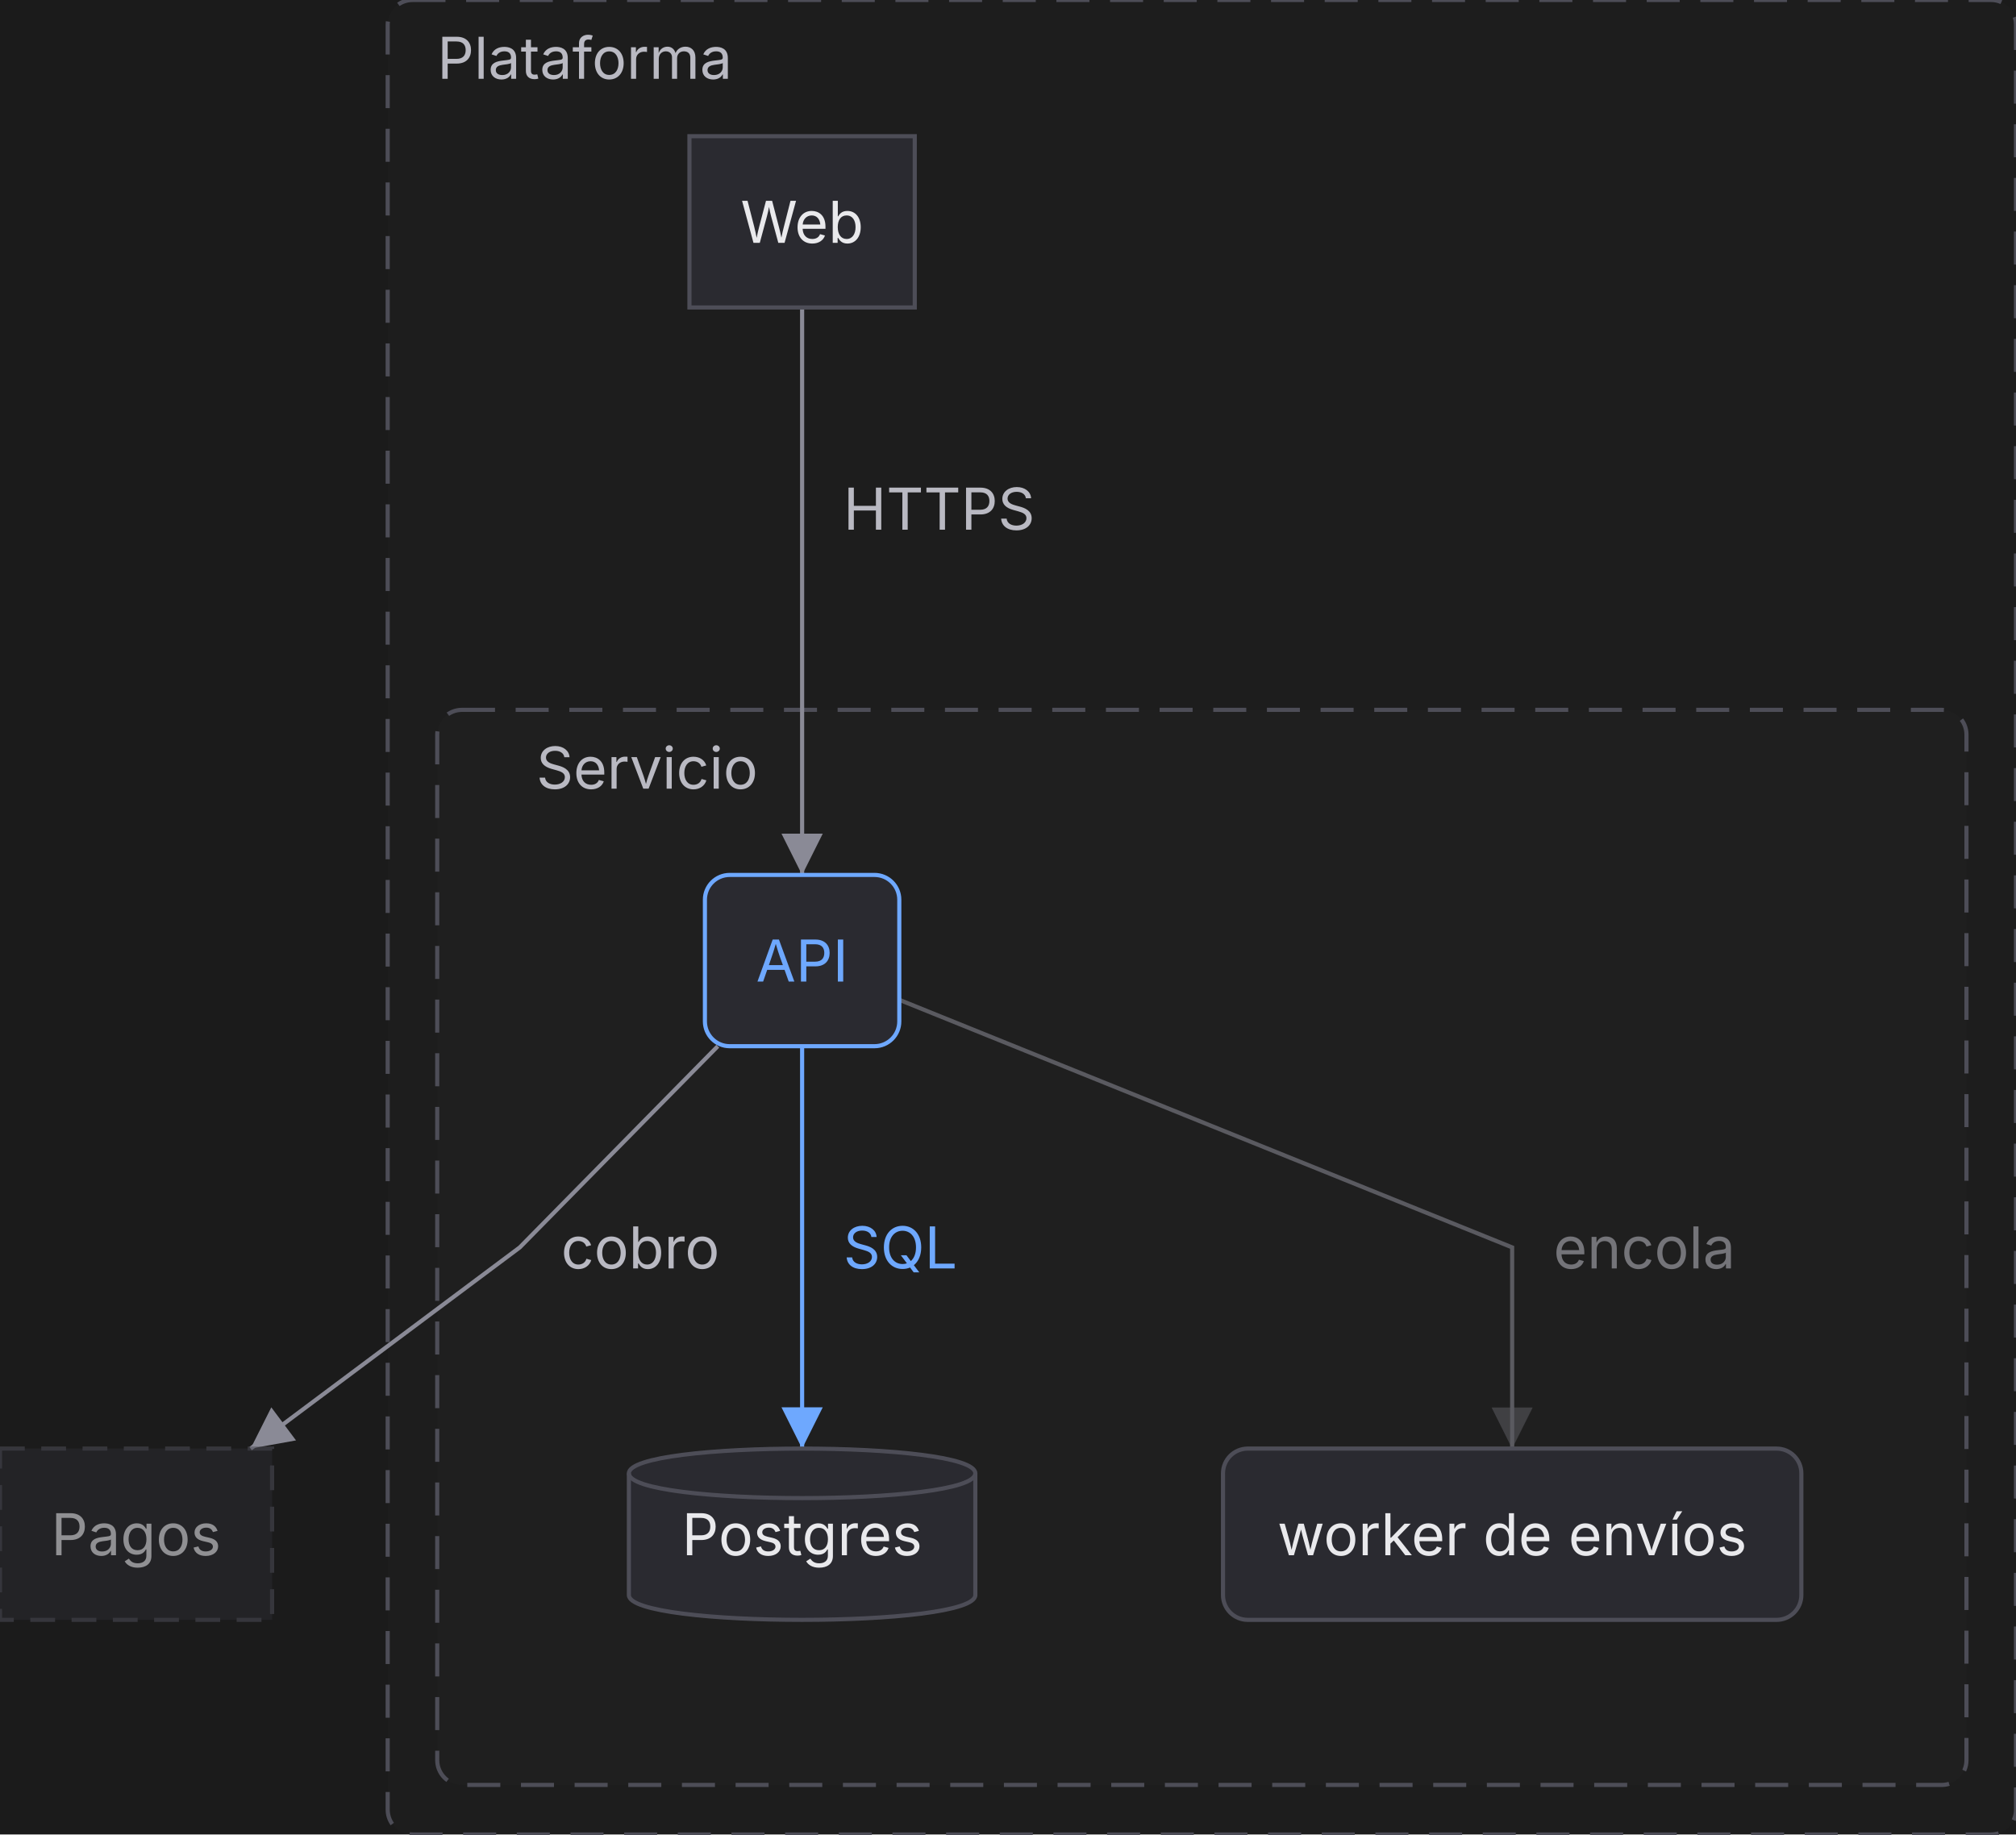
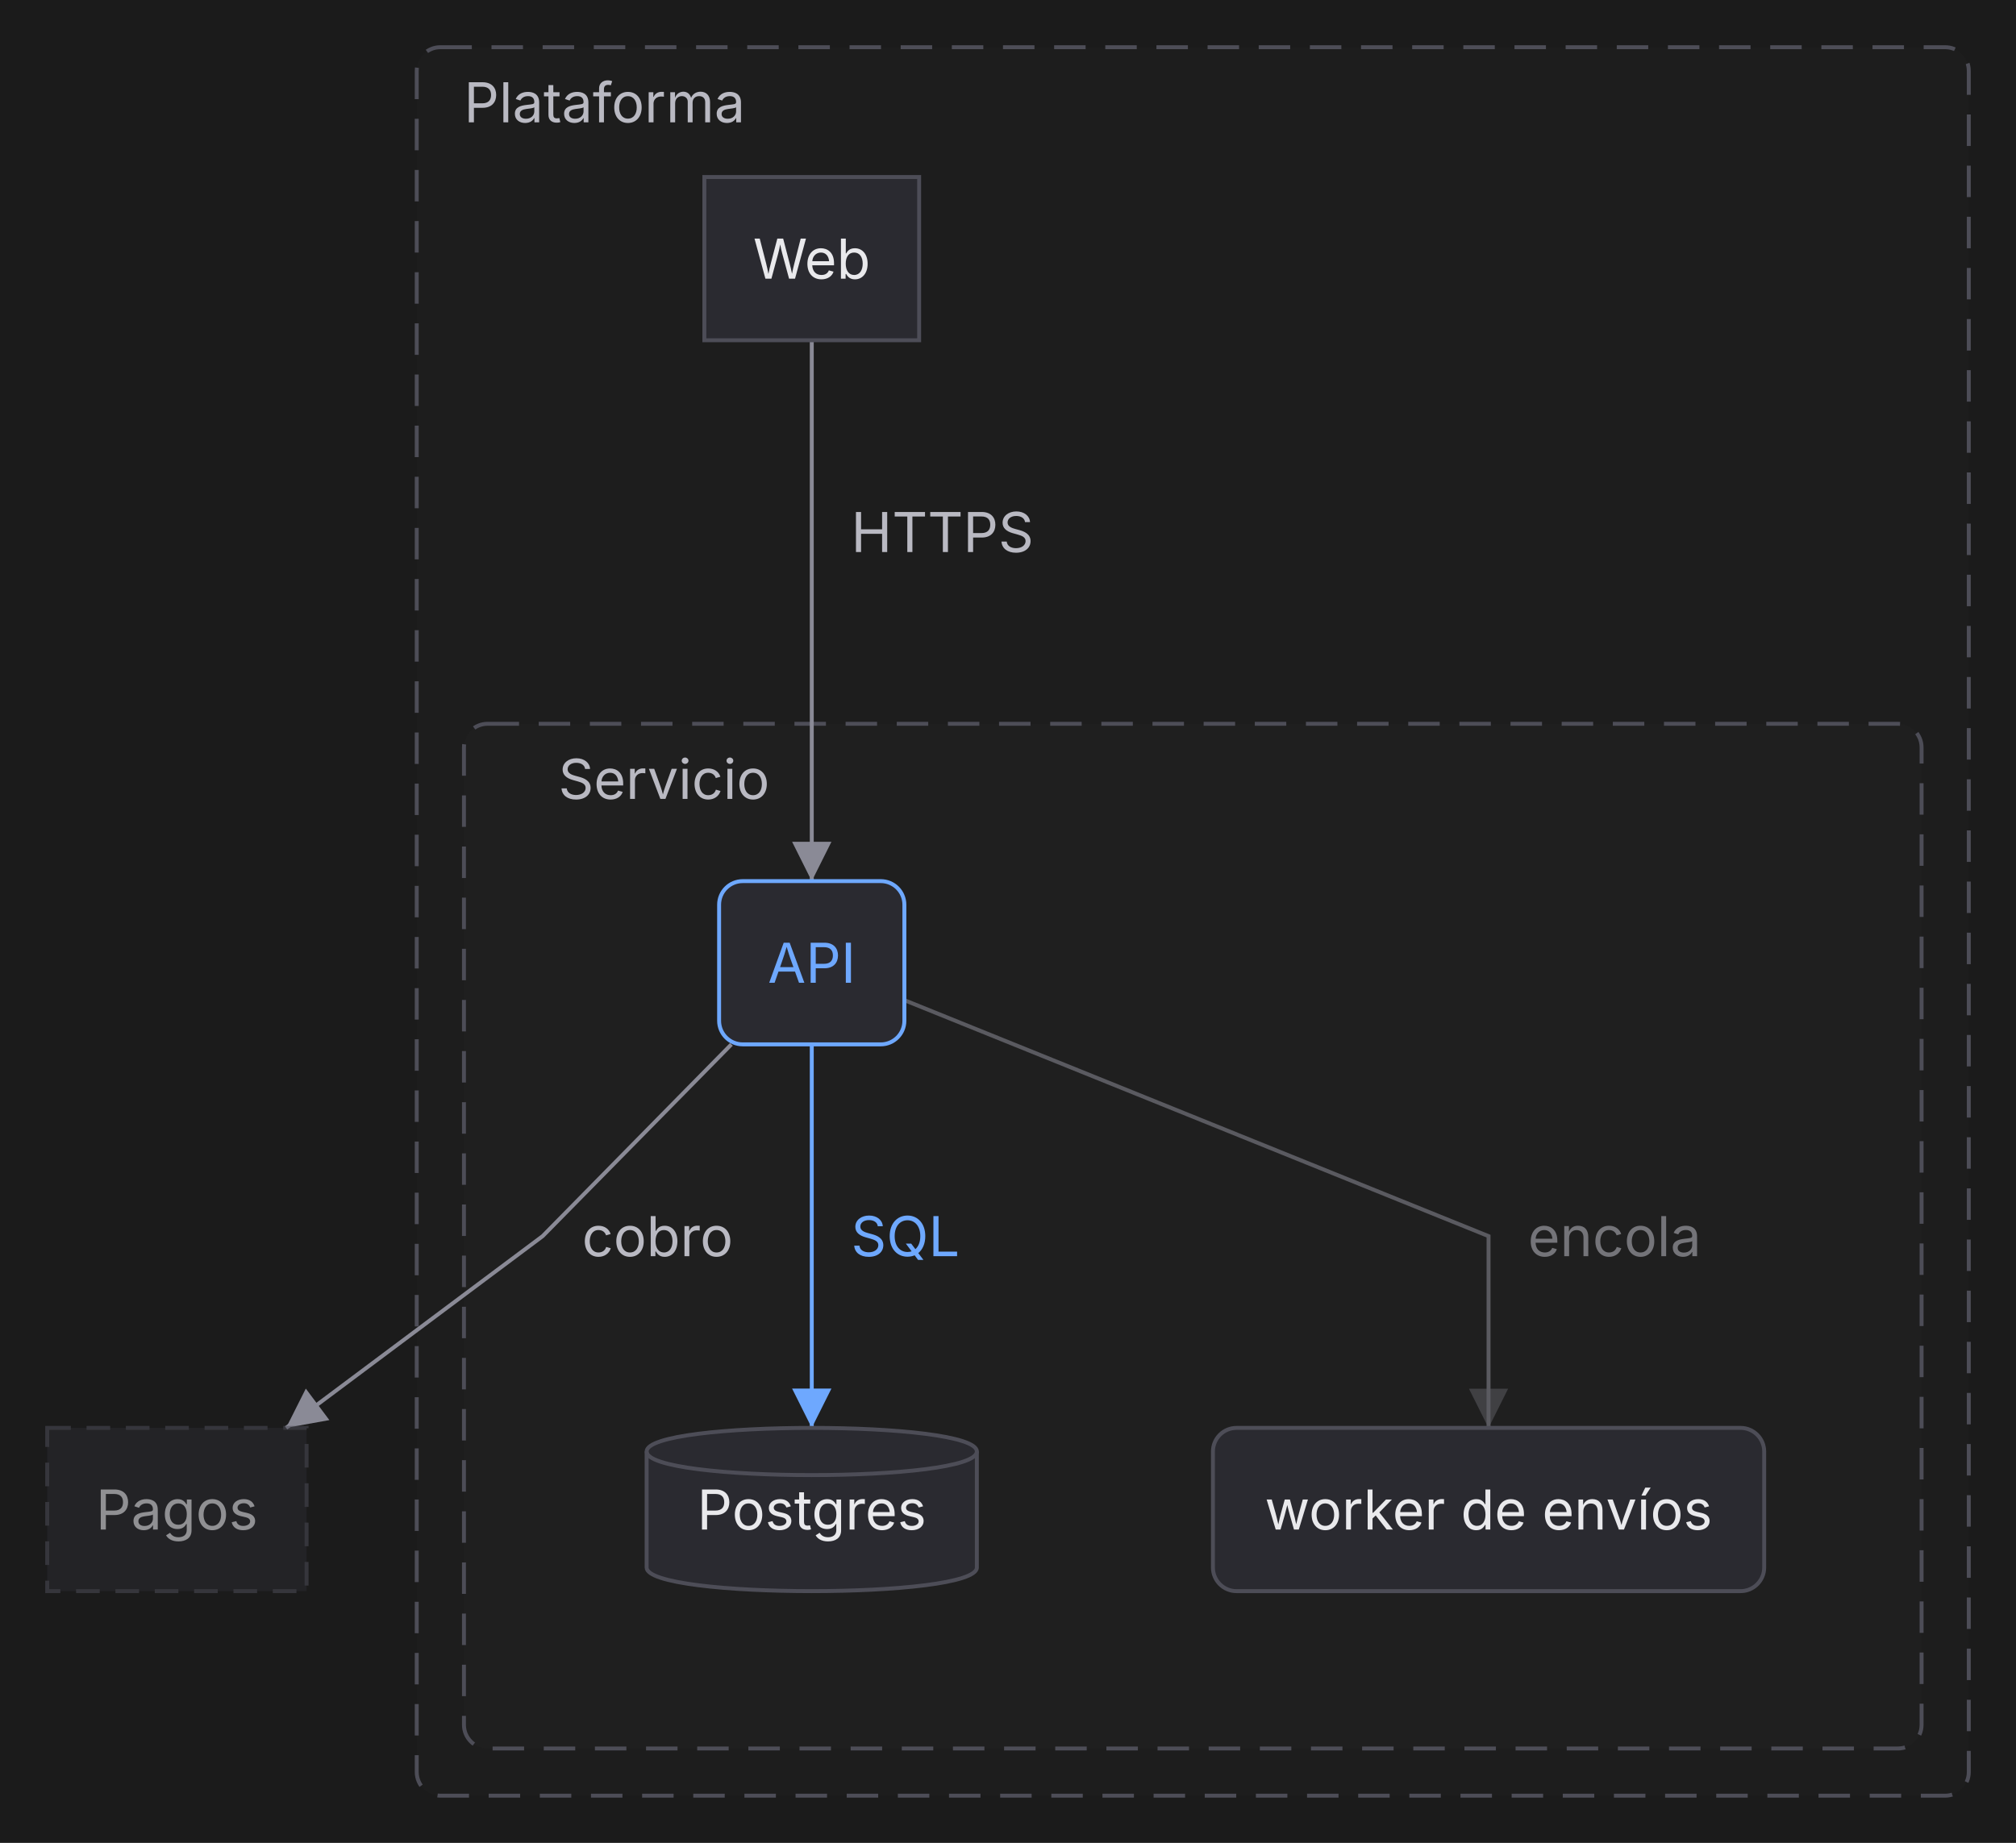
- <svg xmlns="http://www.w3.org/2000/svg" class="graphium" viewBox="0.00 0.00 488.39 444.50" width="488.39" height="444.50">
+ <svg xmlns="http://www.w3.org/2000/svg" class="graphium" viewBox="-12.00 -12.00 512.39 468.50" width="512.39" height="468.50">
  <style>
.bg{fill:rgba(27, 27, 27, 1.00)}
.node-fill{fill:rgba(42, 42, 48, 1.00)}
.node-stroke{stroke:rgba(77, 77, 87, 1.00);stroke-width:1.00}
.node-text{fill:rgba(233, 233, 236, 1.00)}
.edge-stroke{stroke:rgba(138, 138, 150, 1.00);stroke-width:1.00;fill:none}
.edge-text{fill:rgba(185, 185, 194, 1.00)}
.accent{fill:rgba(110, 168, 254, 1.00);stroke:rgba(110, 168, 254, 1.00)}
.emphasis-highlight{stroke:rgba(110, 168, 254, 1.00)}
.emphasis-highlight-text{fill:rgba(110, 168, 254, 1.00)}
.emphasis-muted{opacity:0.55}
.group-box{fill:rgba(42, 42, 48, 1.00);fill-opacity:0.12;stroke:rgba(77, 77, 87, 1.00);stroke-width:1.00;stroke-dasharray:8.00 5.00}
.group-label{fill:rgba(185, 185, 194, 1.00)}
.lane-band{fill:rgba(42, 42, 48, 1.00);fill-opacity:0.35;stroke:rgba(77, 77, 87, 1.00);stroke-width:1.00}
.lane-label{fill:rgba(185, 185, 194, 1.00)}
.lifeline{stroke:rgba(77, 77, 87, 1.00);stroke-width:1.00;stroke-dasharray:4.00 4.00;fill:none}
.stroke-dashed{stroke-dasharray:6.00 4.00}
.text{font-family:Inter, sans-serif}
.cardinality{fill:none;stroke:rgba(138, 138, 150, 1.00);stroke-width:1.00}
.arrow-normal{fill:rgba(138, 138, 150, 1.00)}
.arrow-highlight{fill:rgba(110, 168, 254, 1.00)}
.arrow-muted{fill:rgba(138, 138, 150, 1.00);opacity:0.55}
+ .row-badge{fill:rgba(185, 185, 194, 1.00)}
+ .row-note{fill:rgba(185, 185, 194, 1.00)}
+ .row-key{font-weight:600}
+ .row-nullable{opacity:0.75}
</style>
-   <rect class="bg" x="0.00" y="0.00" width="488.39" height="444.50" />
+   <rect class="bg" x="-12.00" y="-12.00" width="512.39" height="468.50" />
  <defs>
    <marker id="arrow-highlight" viewBox="0.00 0.00 10.00 10.00" refX="10.00" refY="5.00" markerWidth="10.00" markerHeight="10.00" markerUnits="userSpaceOnUse" orient="auto">
      <path class="arrow-highlight" d="M 0.00 0.00 L 10.00 5.00 L 0.00 10.00 Z" />
    </marker>
    <marker id="arrow-muted" viewBox="0.00 0.00 10.00 10.00" refX="10.00" refY="5.00" markerWidth="10.00" markerHeight="10.00" markerUnits="userSpaceOnUse" orient="auto">
      <path class="arrow-muted" d="M 0.00 0.00 L 10.00 5.00 L 0.00 10.00 Z" />
    </marker>
    <marker id="arrow-normal" viewBox="0.00 0.00 10.00 10.00" refX="10.00" refY="5.00" markerWidth="10.00" markerHeight="10.00" markerUnits="userSpaceOnUse" orient="auto">
      <path class="arrow-normal" d="M 0.00 0.00 L 10.00 5.00 L 0.00 10.00 Z" />
    </marker>
  </defs>
  <g class="layer-groups">
    <rect id="cluster-plataforma" class="group-box" x="93.92" y="0.00" width="394.47" height="444.50" rx="6.00" ry="6.00" />
    <text class="group-label text" x="105.92" y="14.00" font-size="14.00" text-anchor="start" dominant-baseline="central">Plataforma</text>
    <rect id="cluster-servicio" class="group-box" x="105.92" y="172.00" width="370.47" height="260.50" rx="6.00" ry="6.00" />
    <text class="group-label text" x="129.92" y="186.00" font-size="14.00" text-anchor="start" dominant-baseline="central">Servicio</text>
  </g>
  <g class="layer-edges">
    <polyline id="m-api-db" class="edge-stroke emphasis-highlight" points="194.32,253.50 194.32,302.25 194.32,351.00" marker-end="url(#arrow-highlight)" />
    <text class="edge-text text emphasis-highlight-text" x="218.12" y="302.25" font-size="14.00" text-anchor="middle" dominant-baseline="central">SQL</text>
    <polyline id="m-api-jobs" class="edge-stroke emphasis-muted" points="217.86,242.26 366.33,302.25 366.33,351.00" marker-end="url(#arrow-muted)" />
    <text class="edge-text text emphasis-muted" x="398.37" y="302.25" font-size="14.00" text-anchor="middle" dominant-baseline="central">encola</text>
    <polyline id="m-api-pagos" class="edge-stroke" points="173.89,253.50 125.92,302.25 60.71,351.00" marker-end="url(#arrow-normal)" />
    <text class="edge-text text" x="155.12" y="302.25" font-size="14.00" text-anchor="middle" dominant-baseline="central">cobro</text>
    <polyline id="m-web-api" class="edge-stroke" points="194.32,74.50 194.32,123.25 194.32,172.00 194.32,212.00" marker-end="url(#arrow-normal)" />
    <text class="edge-text text" x="227.52" y="123.25" font-size="14.00" text-anchor="middle" dominant-baseline="central">HTTPS</text>
  </g>
  <g class="layer-nodes">
    <rect id="g-api" class="node-fill node-stroke shape-rounded emphasis-highlight" x="170.77" y="212.00" width="47.09" height="41.50" rx="6.00" ry="6.00" />
    <text class="node-text text emphasis-highlight-text" x="194.32" y="232.75" font-size="14.00" text-anchor="middle" dominant-baseline="central">API</text>
    <path id="g-db" class="node-fill node-stroke shape-cylinder" d="M 152.35 357.00 C 152.35 349.00 236.28 349.00 236.28 357.00 L 236.28 386.50 C 236.28 394.50 152.35 394.50 152.35 386.50 Z" />
    <path class="node-stroke shape-cylinder" fill="none" d="M 152.35 357.00 C 152.35 365.00 236.28 365.00 236.28 357.00" />
    <text class="node-text text" x="194.32" y="371.75" font-size="14.00" text-anchor="middle" dominant-baseline="central">Postgres</text>
    <rect id="g-jobs" class="node-fill node-stroke shape-rounded" x="296.28" y="351.00" width="140.11" height="41.50" rx="6.00" ry="6.00" />
    <text class="node-text text" x="366.33" y="371.75" font-size="14.00" text-anchor="middle" dominant-baseline="central">worker de envíos</text>
    <rect id="g-pagos" class="node-fill node-stroke shape-box stroke-dashed emphasis-muted" x="0.00" y="351.00" width="65.92" height="41.50" />
    <text class="node-text text emphasis-muted" x="32.96" y="371.75" font-size="14.00" text-anchor="middle" dominant-baseline="central">Pagos</text>
    <rect id="g-web" class="node-fill node-stroke shape-box" x="167.02" y="33.00" width="54.59" height="41.50" />
    <text class="node-text text" x="194.32" y="53.75" font-size="14.00" text-anchor="middle" dominant-baseline="central">Web</text>
  </g>
</svg>
